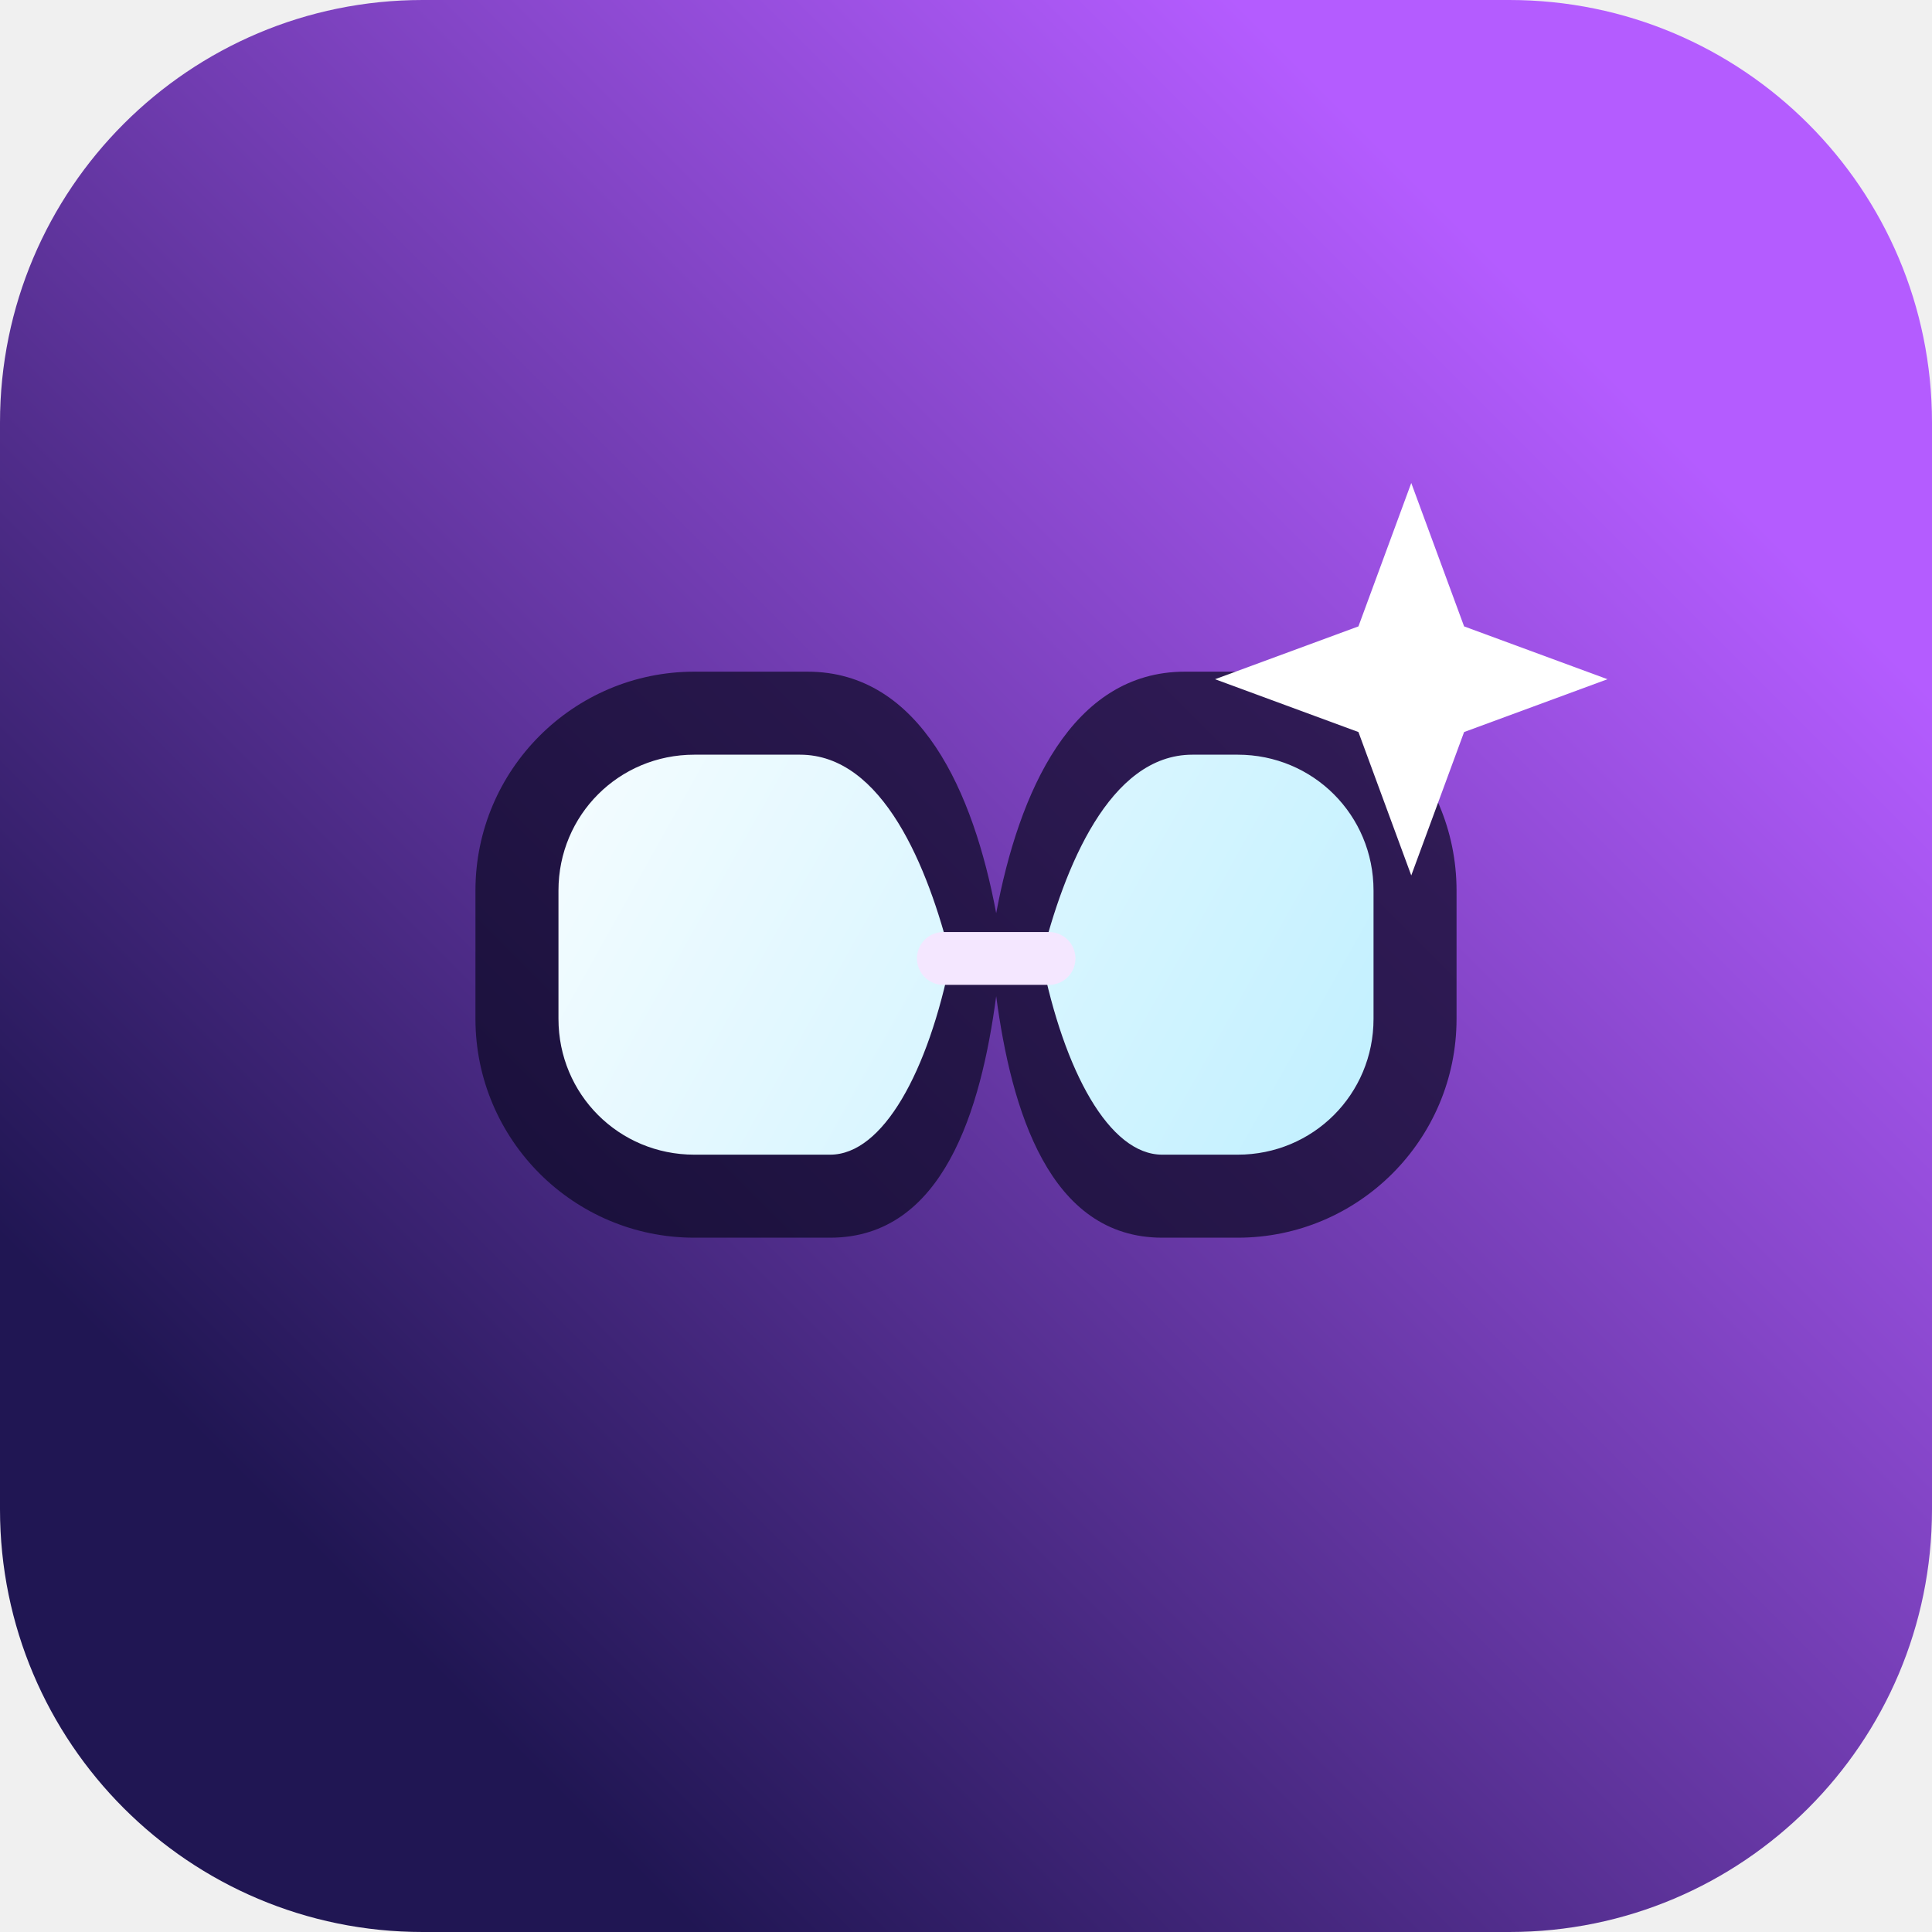
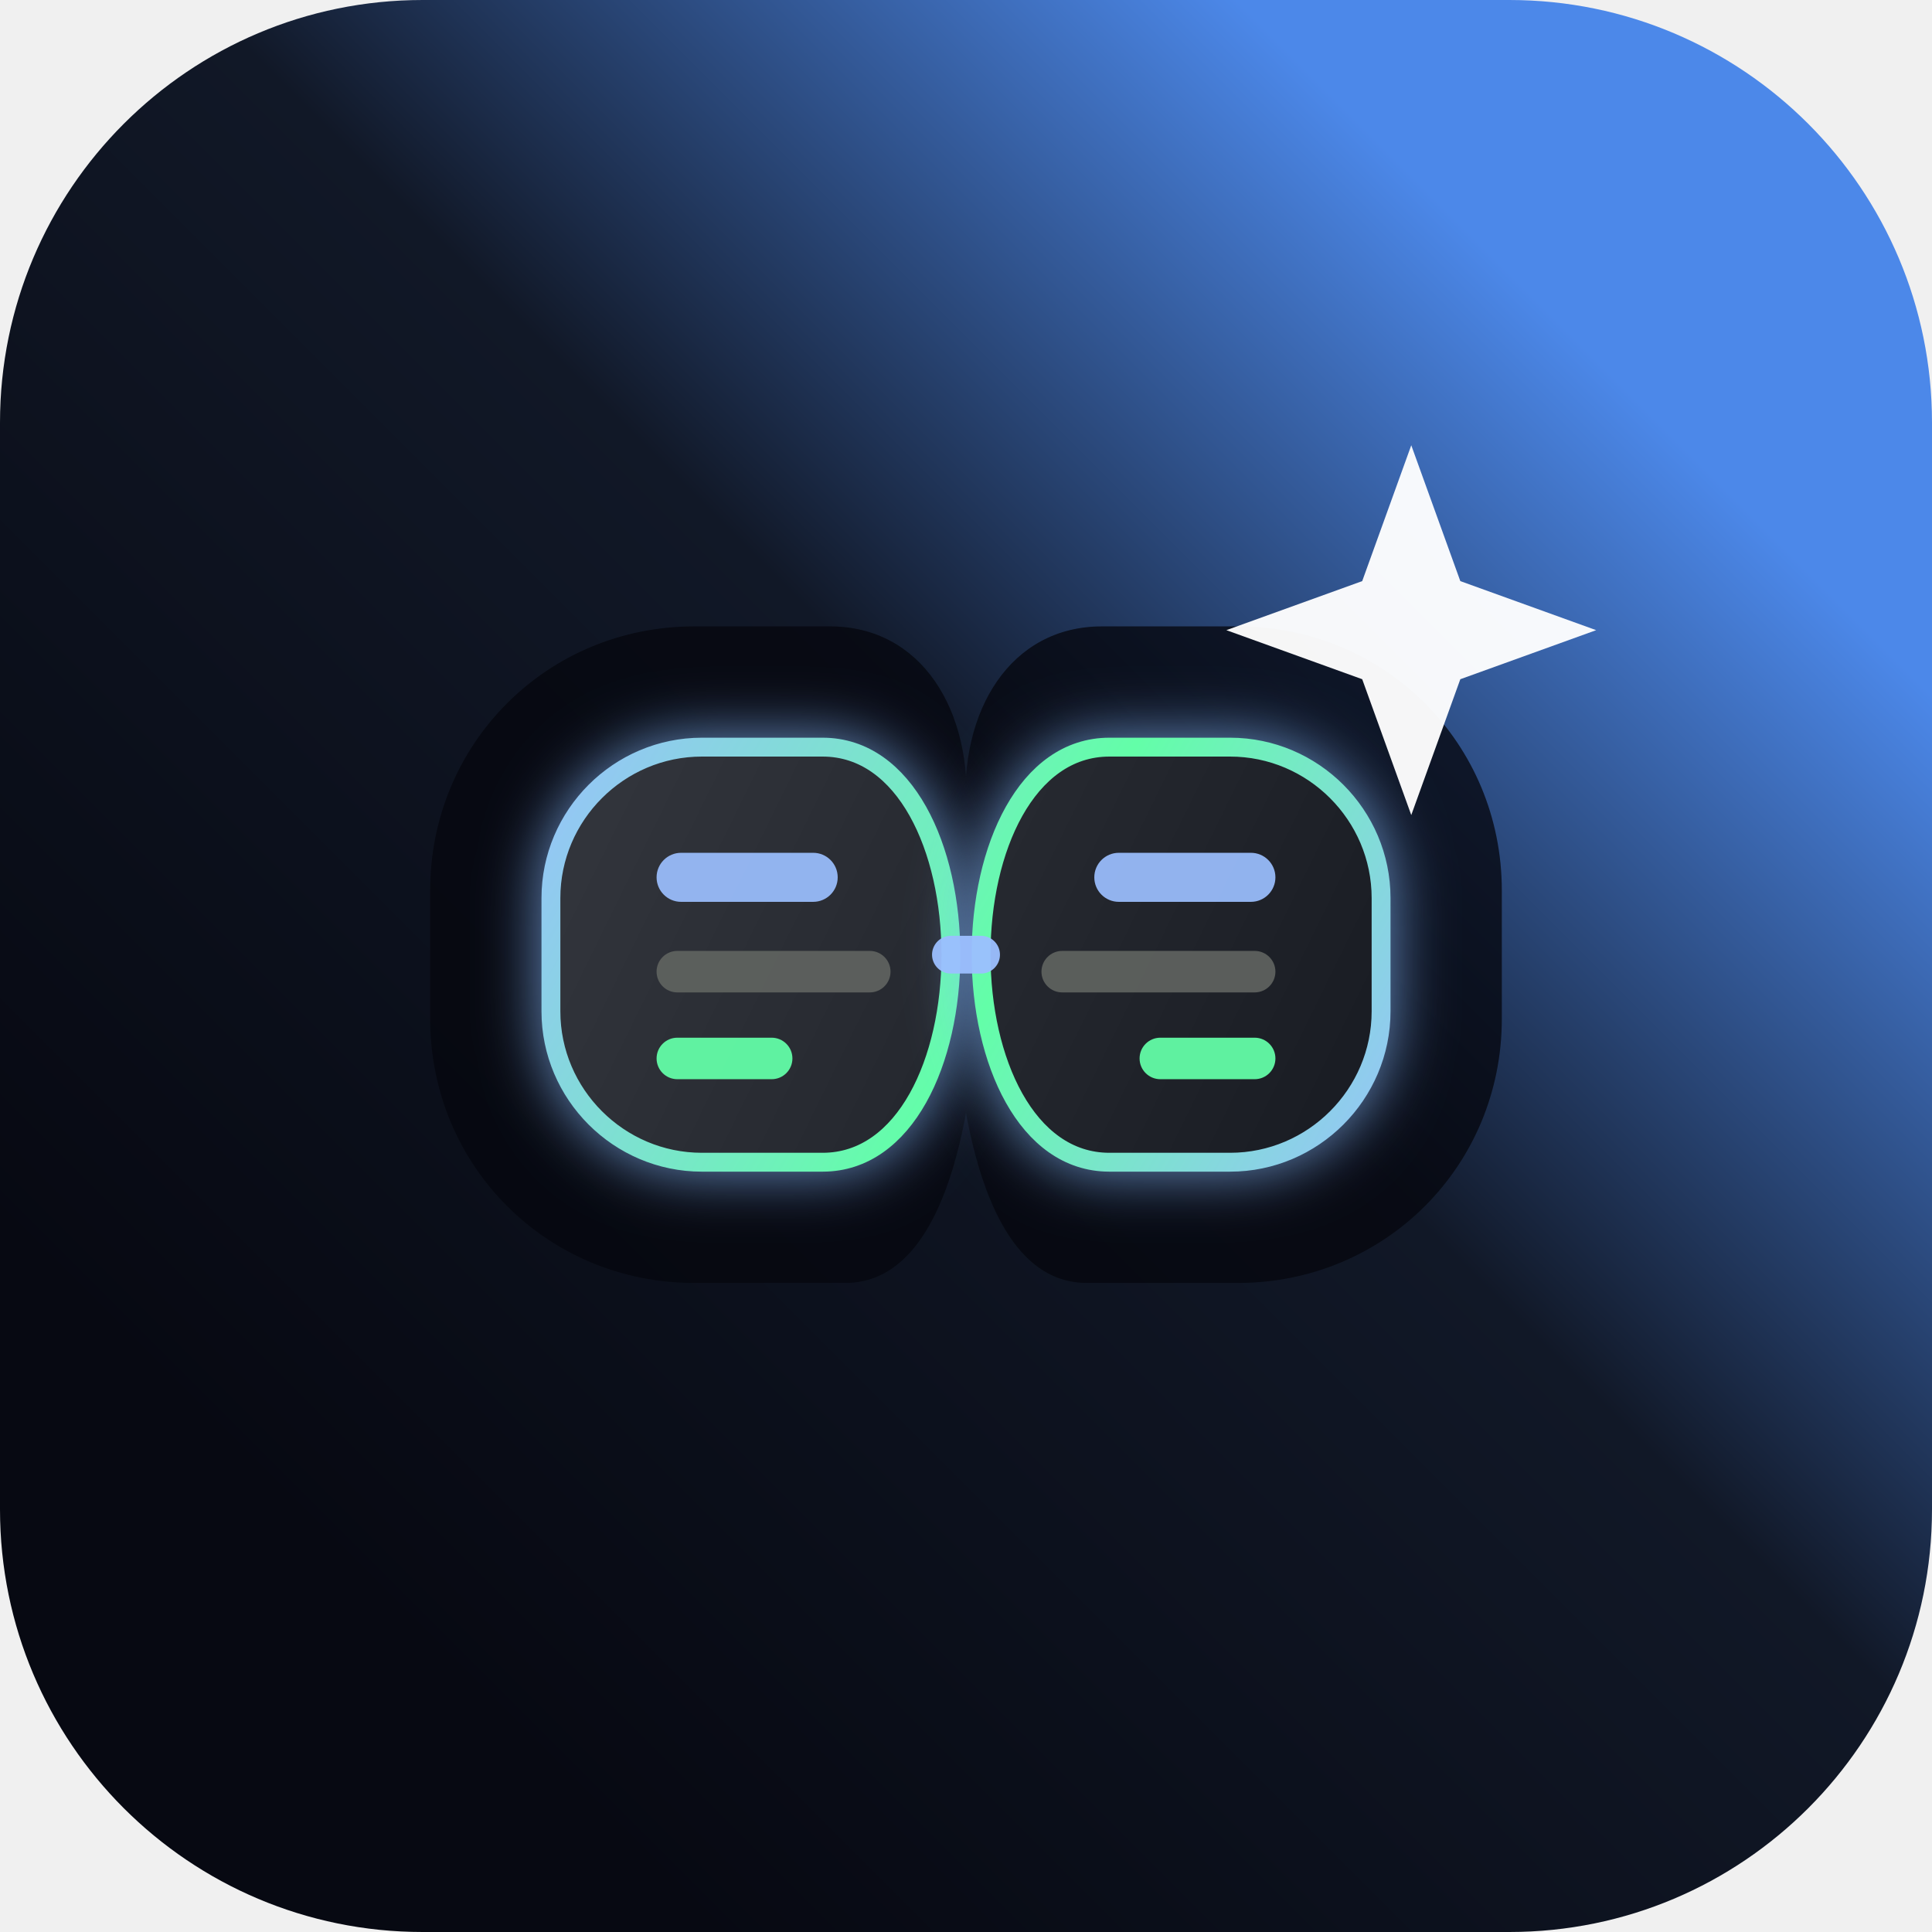
<svg xmlns="http://www.w3.org/2000/svg" viewBox="0 0 512 512" role="img" aria-labelledby="title">
  <defs>
    <linearGradient id="bg" x1="92" y1="420" x2="420" y2="92" gradientUnits="userSpaceOnUse">
-       <stop offset="0" stop-color="#201653" />
-       <stop offset="1" stop-color="#B45CFF" />
+       <stop offset="0" stop-color="#070912" />
+       <stop offset="0.58" stop-color="#111827" />
+       <stop offset="1" stop-color="#4C88E9" />
    </linearGradient>
-     <linearGradient id="lens" x1="138" y1="190" x2="374" y2="322" gradientUnits="userSpaceOnUse">
-       <stop offset="0" stop-color="#F8FDFF" />
-       <stop offset="1" stop-color="#BDEFFF" />
+     <linearGradient id="surface" x1="148" y1="200" x2="364" y2="306" gradientUnits="userSpaceOnUse">
+       <stop offset="0" stop-color="#33363D" />
+       <stop offset="1" stop-color="#181B22" />
    </linearGradient>
+     <linearGradient id="primaryGlow" x1="142" y1="190" x2="370" y2="320" gradientUnits="userSpaceOnUse">
+       <stop offset="0" stop-color="#9BBFFF" />
+       <stop offset="0.54" stop-color="#63FEA8" />
+       <stop offset="1" stop-color="#9BBFFF" />
+     </linearGradient>
+     <filter id="softGlow" x="-25%" y="-35%" width="150%" height="170%" color-interpolation-filters="sRGB">
+       <feGaussianBlur stdDeviation="8" result="blur" />
+       <feColorMatrix in="blur" type="matrix" values="0 0 0 0 0.54 0 0 0 0 0.74 0 0 0 0 1 0 0 0 0.75 0" result="glow" />
+       <feMerge>
+         <feMergeNode in="glow" />
+         <feMergeNode in="SourceGraphic" />
+       </feMerge>
+     </filter>
  </defs>
  <rect width="512" height="512" rx="112" fill="url(#bg)" />
-   <path d="M126 236C126 204 152 178 184 178H214C244 178 258 210 264 242C270 210 284 178 314 178H328C360 178 386 204 386 236V270C386 302 360 328 328 328H308C278 328 268 294 264 264C260 294 250 328 220 328H184C152 328 126 302 126 270V236Z" fill="#0B0824" opacity="0.72" />
-   <path d="M148 236C148 216 164 200 184 200H212C234 200 246 230 252 254C246 284 234 306 220 306H184C164 306 148 290 148 270V236Z" fill="url(#lens)" />
-   <path d="M276 254C282 230 294 200 316 200H328C348 200 364 216 364 236V270C364 290 348 306 328 306H308C294 306 282 284 276 254Z" fill="url(#lens)" />
-   <path d="M250 254H278" fill="none" stroke="#F4E7FF" stroke-linecap="round" stroke-width="14" />
-   <path d="M374 128L388 166L426 180L388 194L374 232L360 194L322 180L360 166L374 128Z" fill="#FFFFFF" />
+   <path d="M114 236C114 197 145 166 184 166H220C244 166 258 188 256 216C254 188 268 166 292 166H328C367 166 398 197 398 236V270C398 309 367 340 328 340H288C271 340 261 322 256 295C251 322 241 340 224 340H184C145 340 114 309 114 270V236Z" fill="#05070E" opacity="0.78" />
+   <path d="M146 238C146 216 164 198 186 198H218C240 198 252 225 252 253C252 281 240 308 218 308H186C164 308 146 290 146 268V238Z" fill="url(#surface)" stroke="url(#primaryGlow)" stroke-width="5" filter="url(#softGlow)" />
+   <path d="M366 238C366 216 348 198 326 198H294C272 198 260 225 260 253C260 281 272 308 294 308H326C348 308 366 290 366 268V238Z" fill="url(#surface)" stroke="url(#primaryGlow)" stroke-width="5" filter="url(#softGlow)" />
+   <path d="M252 253H260" fill="none" stroke="#9BBFFF" stroke-linecap="round" stroke-width="10" opacity="0.95" />
+   <rect x="174" y="226" width="48" height="13" rx="6.5" fill="#9BBFFF" opacity="0.92" />
+   <rect x="174" y="252" width="62" height="11" rx="5.5" fill="#606460" opacity="0.9" />
+   <rect x="174" y="275" width="36" height="11" rx="5.5" fill="#63FEA8" opacity="0.94" />
+   <rect x="290" y="226" width="48" height="13" rx="6.5" fill="#9BBFFF" opacity="0.92" />
+   <rect x="276" y="252" width="62" height="11" rx="5.5" fill="#606460" opacity="0.9" />
+   <rect x="302" y="275" width="36" height="11" rx="5.5" fill="#63FEA8" opacity="0.94" />
+   <path d="M374 118L387 154L423 167L387 180L374 216L361 180L325 167L361 154L374 118Z" fill="#FFFFFF" opacity="0.96" />
</svg>
